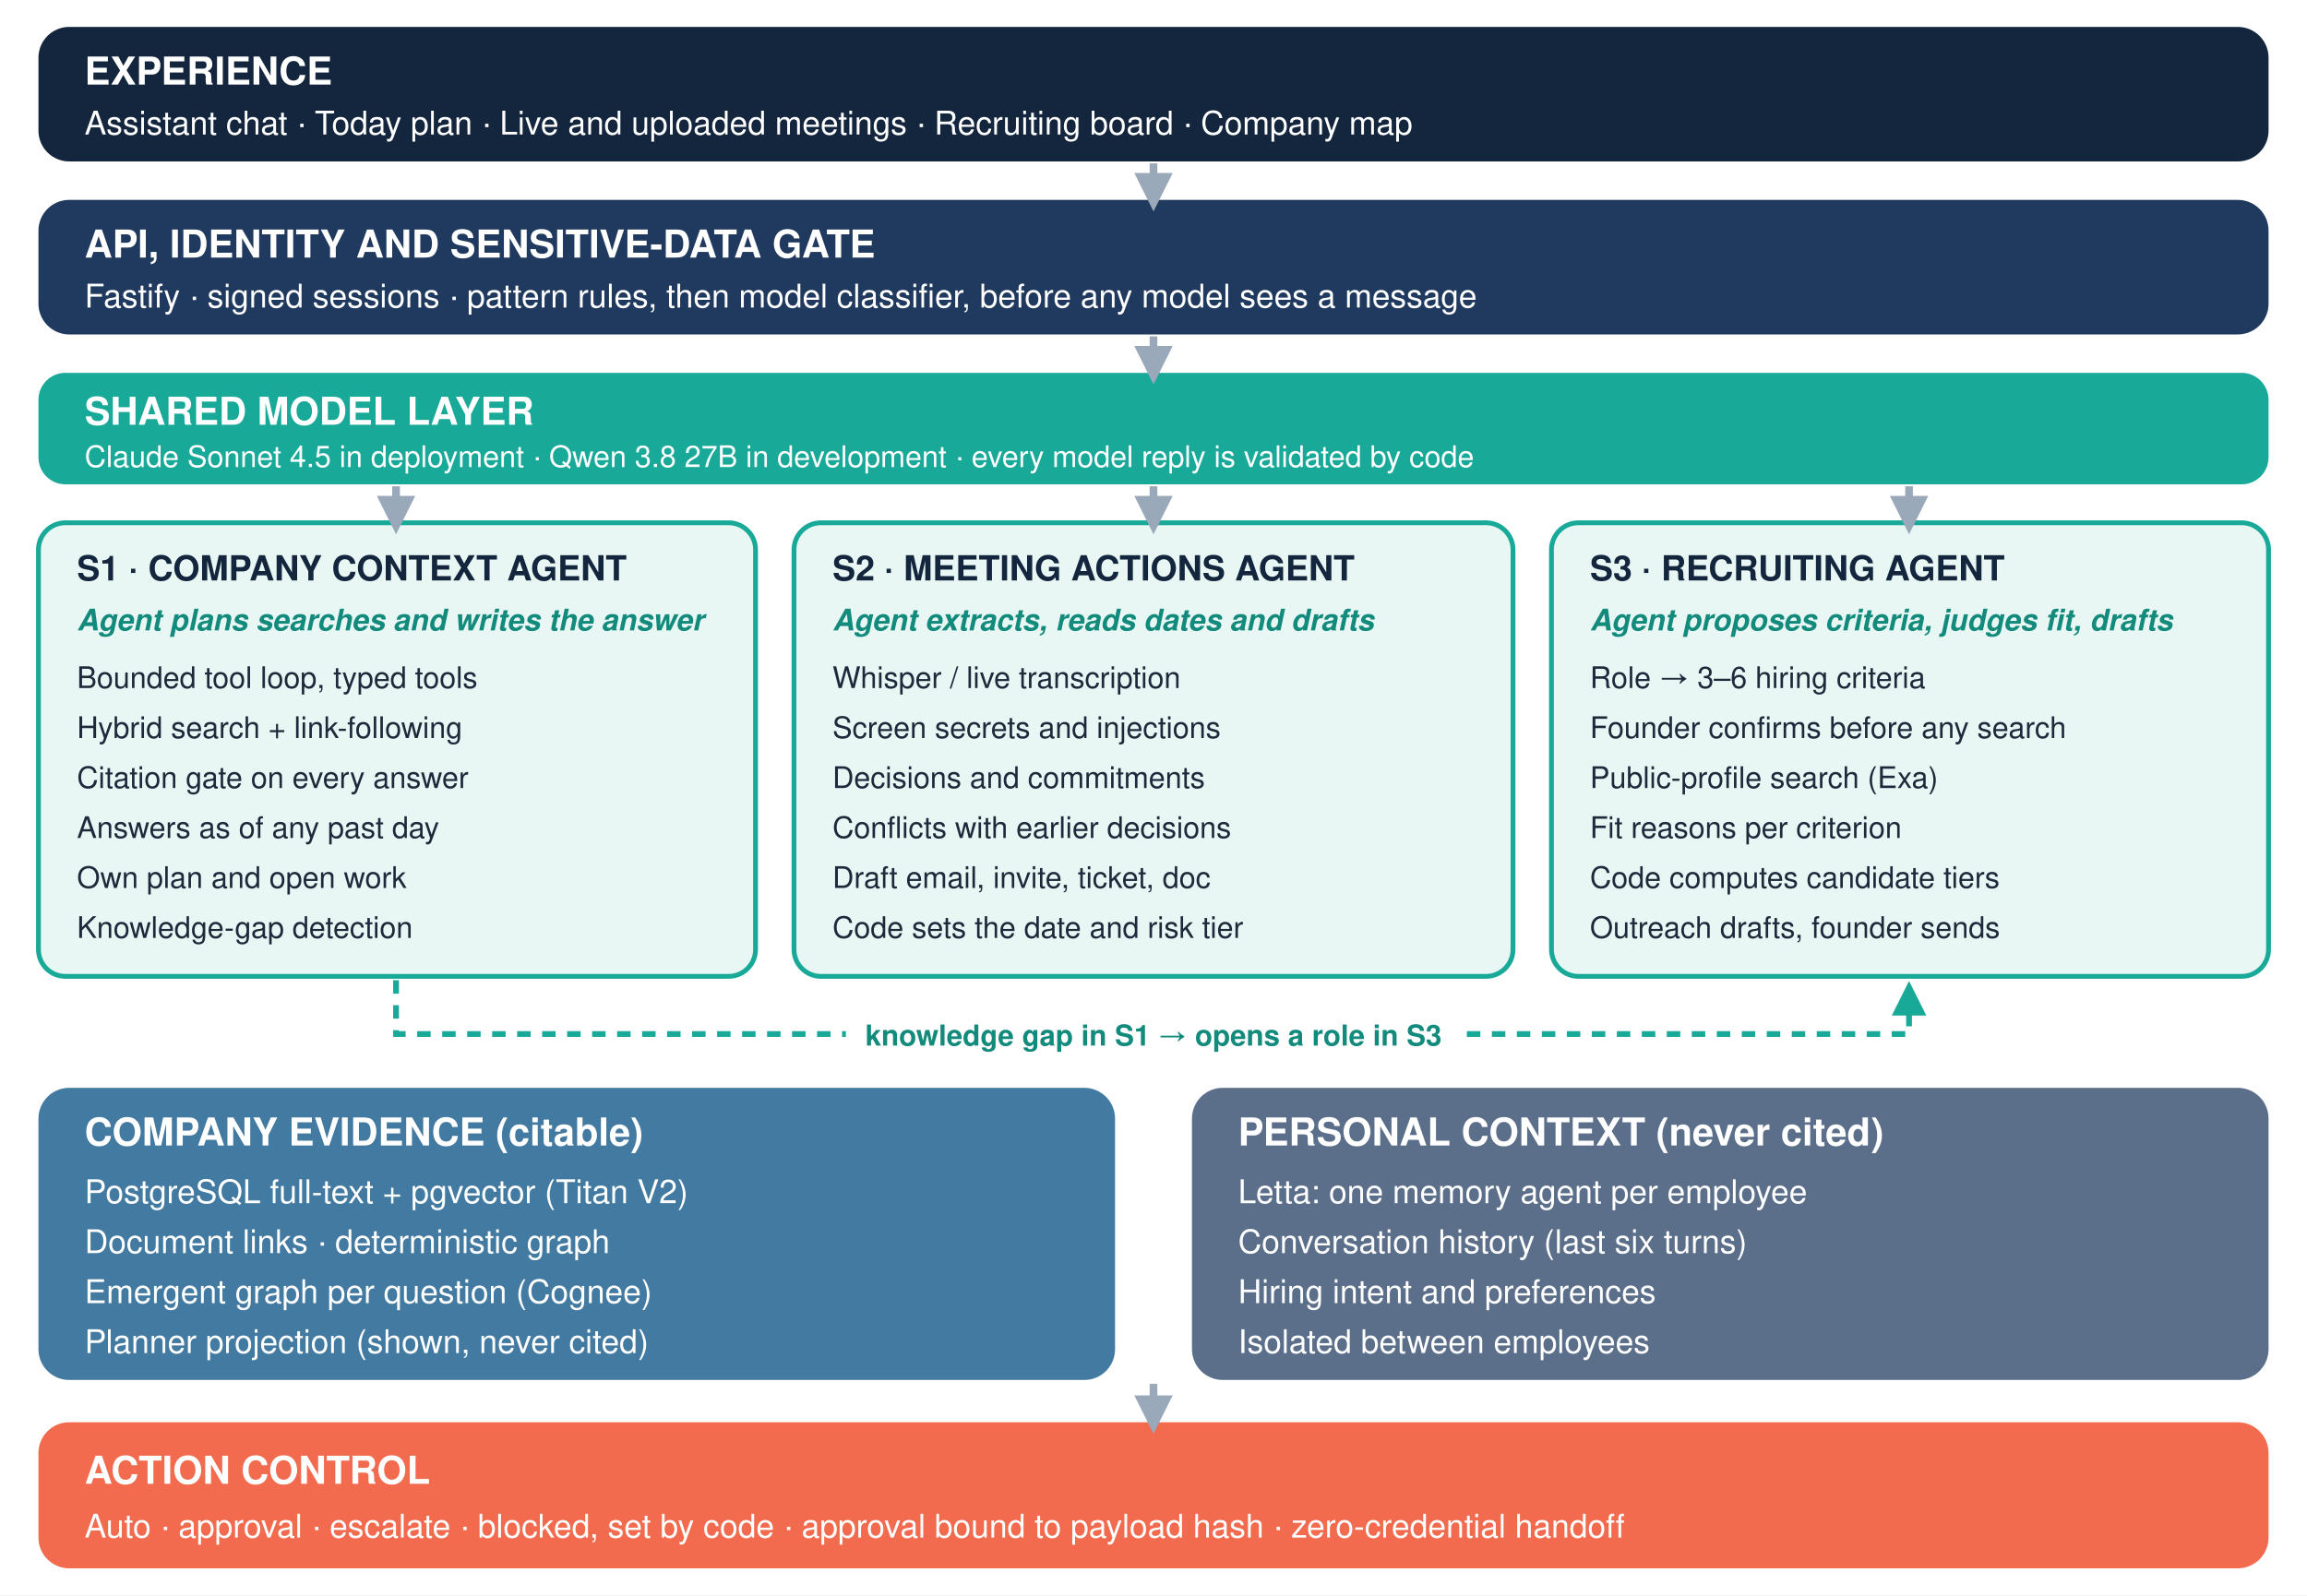
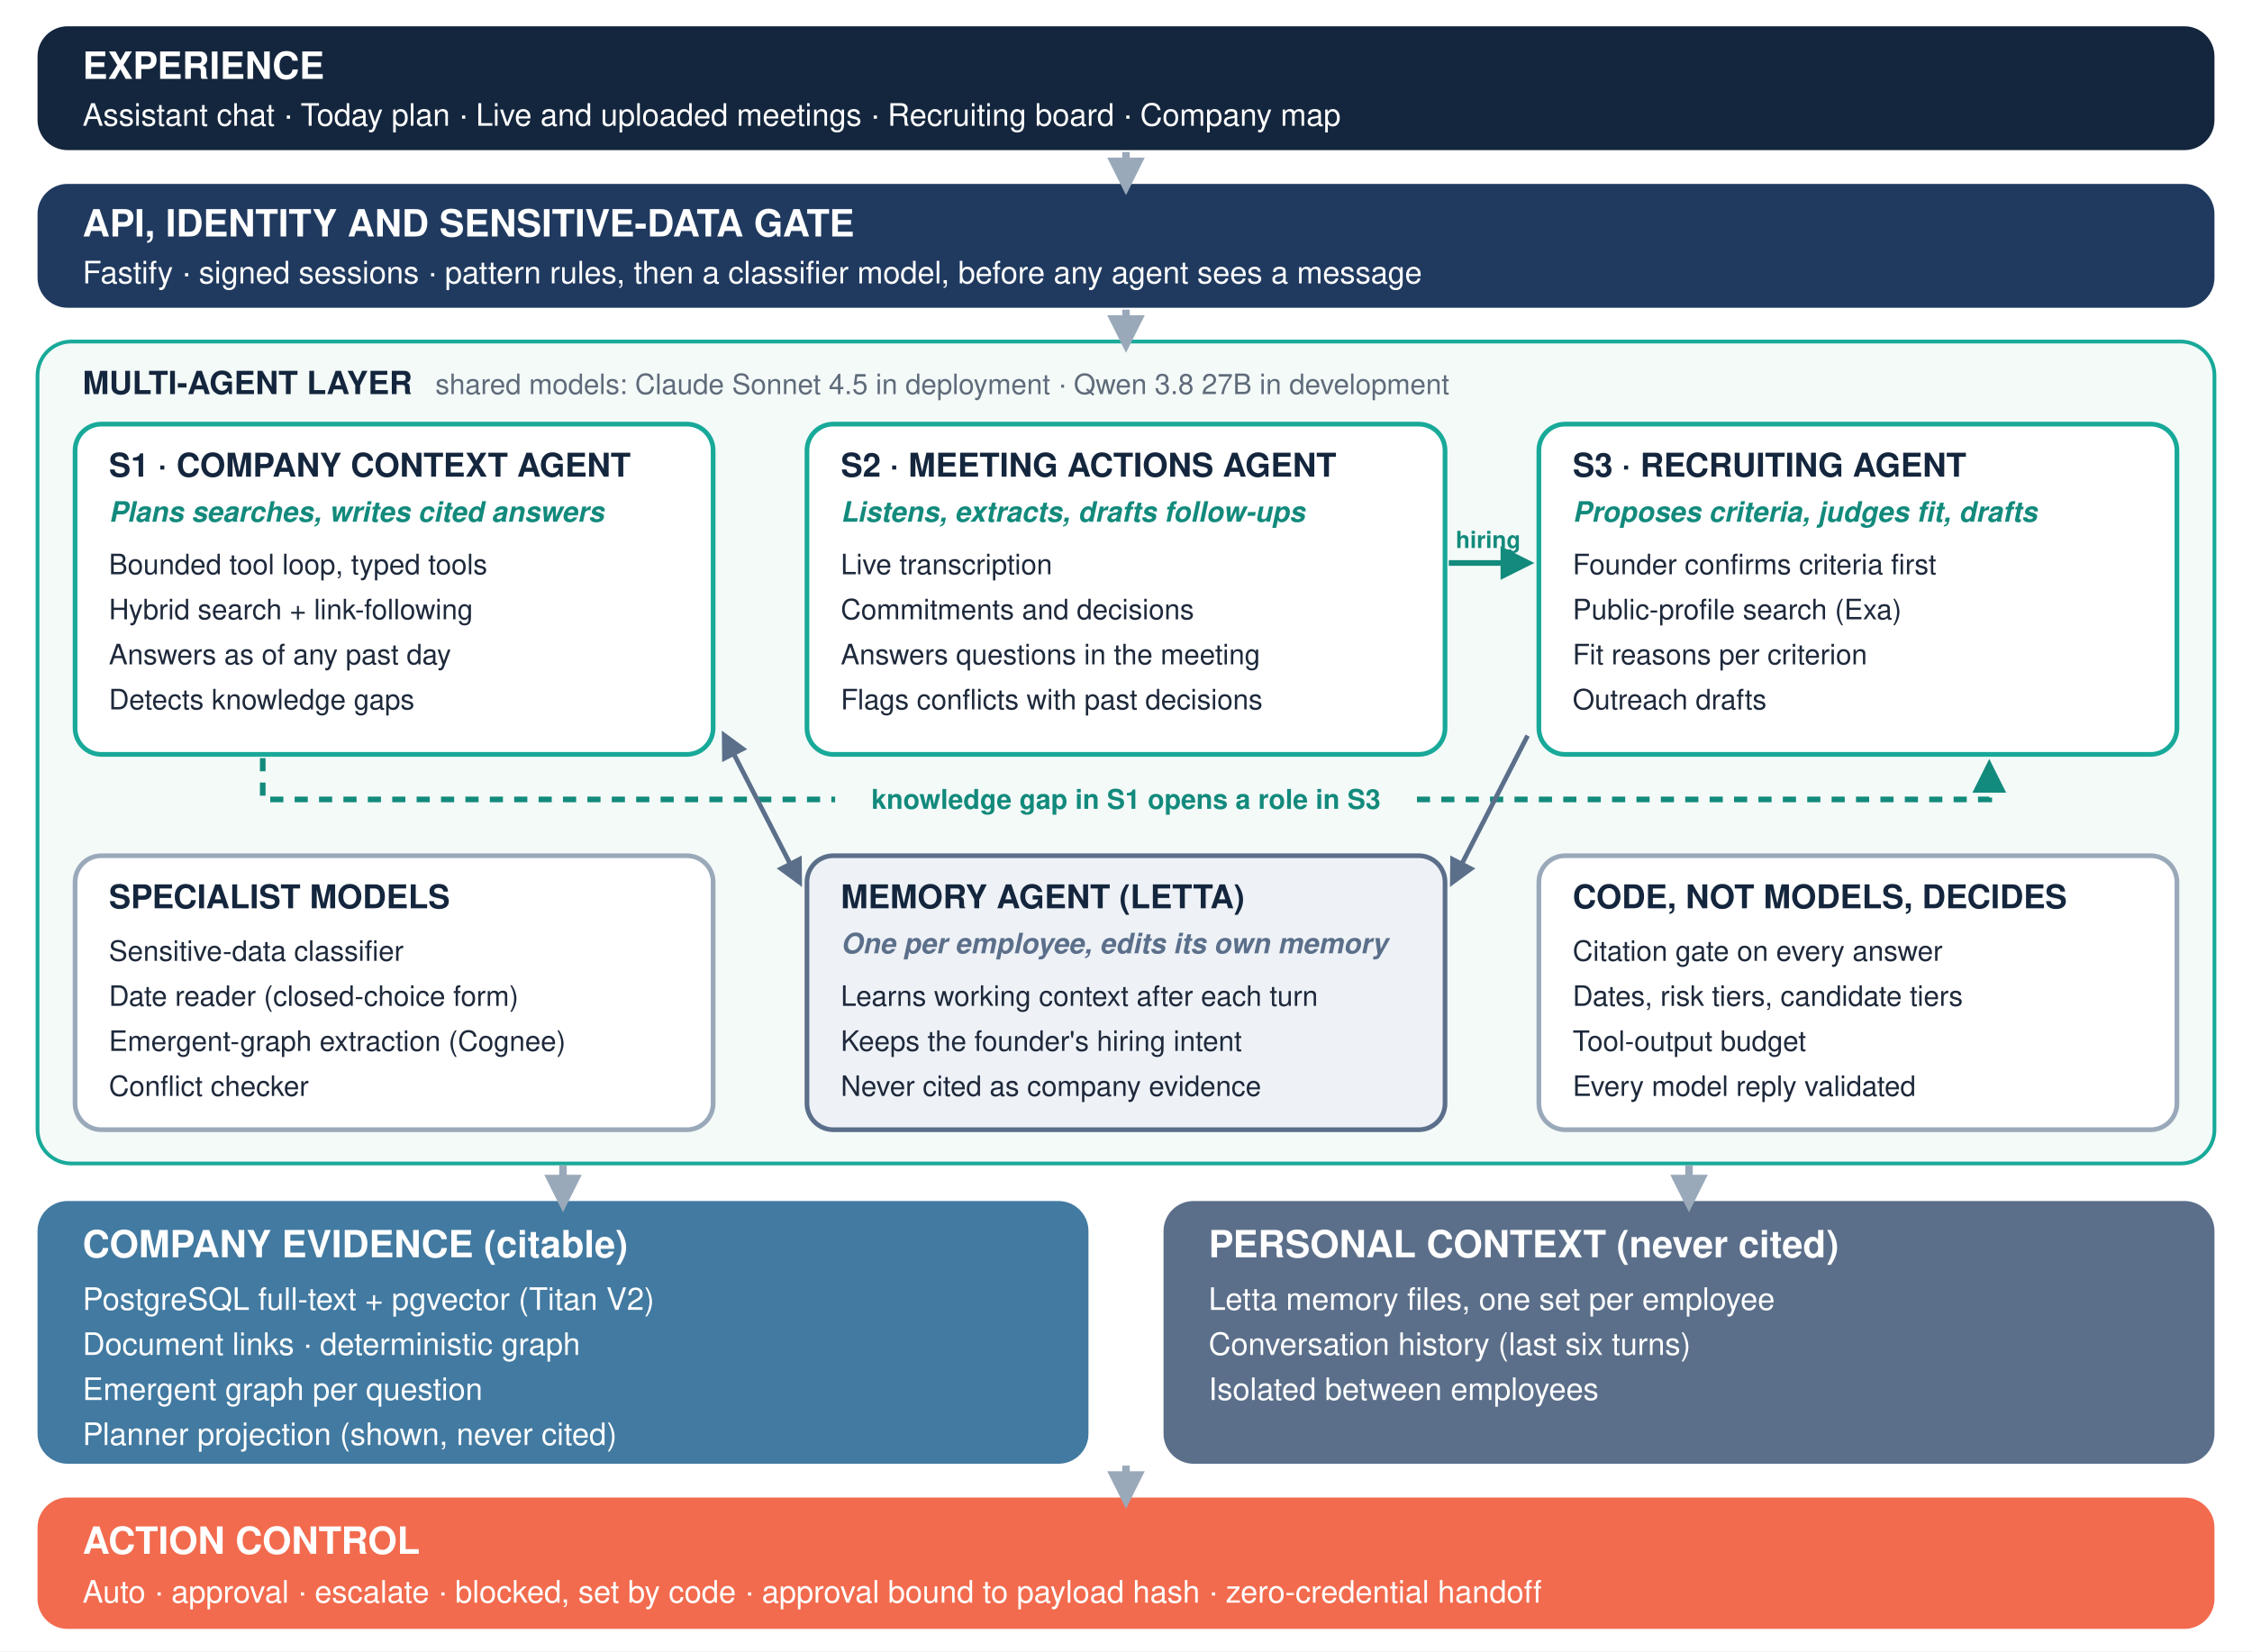
- <svg xmlns="http://www.w3.org/2000/svg" viewBox="0 0 1200 830" role="img" aria-label="Kaki layered architecture with its three agent modules">
+ <svg xmlns="http://www.w3.org/2000/svg" viewBox="0 0 1200 880" role="img" aria-label="Kaki multi-agent architecture">
  <rect width="100%" height="100%" fill="#ffffff" />
  <defs>
    <marker id="a1" viewBox="0 0 10 10" refX="5" refY="5" markerWidth="5" markerHeight="5" orient="auto">
      <path d="M0,0 L10,5 L0,10 z" fill="#9aa9ba" />
    </marker>
    <marker id="a3" viewBox="0 0 10 10" refX="8" refY="5" markerWidth="6" markerHeight="6" orient="auto">
-       <path d="M0,0 L10,5 L0,10 z" fill="#18a999" />
+       <path d="M0,0 L10,5 L0,10 z" fill="#128a7c" />
+     </marker>
+     <marker id="a4" viewBox="0 0 10 10" refX="8" refY="5" markerWidth="6" markerHeight="6" orient="auto-start-reverse">
+       <path d="M0,0 L10,5 L0,10 z" fill="#5b6f8a" />
    </marker>
  </defs>
  <style>
    .t{font:700 20px Helvetica,Arial,sans-serif;fill:#fff}
-     .d{font:17px Helvetica,Arial,sans-serif;fill:#fff}
-     .mt{font:700 18px Helvetica,Arial,sans-serif;fill:#14263d}
-     .ag{font:italic 600 15.5px Helvetica,Arial,sans-serif;fill:#128a7c}
-     .ml{font:15.5px Helvetica,Arial,sans-serif;fill:#1e293b}
-     .lane{font:600 15px Helvetica,Arial,sans-serif;fill:#128a7c}
+     .d{font:16.5px Helvetica,Arial,sans-serif;fill:#fff}
+     .band{font:700 17px Helvetica,Arial,sans-serif;fill:#14263d}
+     .bands{font:15px Helvetica,Arial,sans-serif;fill:#5f6b7a}
+     .mt{font:700 17.5px Helvetica,Arial,sans-serif;fill:#14263d}
+     .ag{font:italic 600 15px Helvetica,Arial,sans-serif;fill:#128a7c}
+     .ml{font:15px Helvetica,Arial,sans-serif;fill:#1e293b}
+     .lk{font:600 14.5px Helvetica,Arial,sans-serif;fill:#128a7c}
+     .lm{font:600 14.5px Helvetica,Arial,sans-serif;fill:#5b6f8a}
  </style>
-   <rect x="20" y="14" width="1160" height="70" rx="16" fill="#14263d" />
-   <text x="44" y="44" class="t">EXPERIENCE</text>
-   <text x="44" y="70" class="d">Assistant chat · Today plan · Live and uploaded meetings · Recruiting board · Company map</text>
-   <rect x="20" y="104" width="1160" height="70" rx="16" fill="#203a5f" />
-   <text x="44" y="134" class="t">API, IDENTITY AND SENSITIVE-DATA GATE</text>
-   <text x="44" y="160" class="d">Fastify · signed sessions · pattern rules, then model classifier, before any model sees a message</text>
-   <rect x="20" y="194" width="1160" height="58" rx="14" fill="#18a999" />
-   <text x="44" y="221" class="t">SHARED MODEL LAYER</text>
-   <text x="44" y="243" class="d" style="font-size:15.5px">Claude Sonnet 4.5 in deployment · Qwen 3.8 27B in development · every model reply is validated by code</text>
-   <g stroke="#18a999" stroke-width="2.5">
-     <rect x="20" y="272" width="373" height="236" rx="14" fill="#e8f7f4" />
-     <rect x="413" y="272" width="374" height="236" rx="14" fill="#e8f7f4" />
-     <rect x="807" y="272" width="373" height="236" rx="14" fill="#e8f7f4" />
+   <rect x="20" y="14" width="1160" height="66" rx="16" fill="#14263d" />
+   <text x="44" y="42" class="t">EXPERIENCE</text>
+   <text x="44" y="67" class="d">Assistant chat · Today plan · Live and uploaded meetings · Recruiting board · Company map</text>
+   <rect x="20" y="98" width="1160" height="66" rx="16" fill="#203a5f" />
+   <text x="44" y="126" class="t">API, IDENTITY AND SENSITIVE-DATA GATE</text>
+   <text x="44" y="151" class="d">Fastify · signed sessions · pattern rules, then a classifier model, before any agent sees a message</text>
+   <rect x="20" y="182" width="1160" height="438" rx="18" fill="#f3faf8" stroke="#18a999" stroke-width="2" />
+   <text x="44" y="210" class="band">MULTI-AGENT LAYER</text>
+   <text x="232" y="210" class="bands">shared models: Claude Sonnet 4.5 in deployment · Qwen 3.8 27B in development</text>
+   <g stroke="#18a999" stroke-width="2.5" fill="#ffffff">
+     <rect x="40" y="226" width="340" height="176" rx="14" />
+     <rect x="430" y="226" width="340" height="176" rx="14" />
+     <rect x="820" y="226" width="340" height="176" rx="14" />
  </g>
-   <text x="40" y="302" class="mt">S1 · COMPANY CONTEXT AGENT</text>
-   <text x="40" y="328" class="ag">Agent plans searches and writes the answer</text>
-   <text x="40" y="358" class="ml">Bounded tool loop, typed tools</text>
-   <text x="40" y="384" class="ml">Hybrid search + link-following</text>
-   <text x="40" y="410" class="ml">Citation gate on every answer</text>
-   <text x="40" y="436" class="ml">Answers as of any past day</text>
-   <text x="40" y="462" class="ml">Own plan and open work</text>
-   <text x="40" y="488" class="ml">Knowledge-gap detection</text>
-   <text x="433" y="302" class="mt">S2 · MEETING ACTIONS AGENT</text>
-   <text x="433" y="328" class="ag">Agent extracts, reads dates and drafts</text>
-   <text x="433" y="358" class="ml">Whisper / live transcription</text>
-   <text x="433" y="384" class="ml">Screen secrets and injections</text>
-   <text x="433" y="410" class="ml">Decisions and commitments</text>
-   <text x="433" y="436" class="ml">Conflicts with earlier decisions</text>
-   <text x="433" y="462" class="ml">Draft email, invite, ticket, doc</text>
-   <text x="433" y="488" class="ml">Code sets the date and risk tier</text>
-   <text x="827" y="302" class="mt">S3 · RECRUITING AGENT</text>
-   <text x="827" y="328" class="ag">Agent proposes criteria, judges fit, drafts</text>
-   <text x="827" y="358" class="ml">Role → 3–6 hiring criteria</text>
-   <text x="827" y="384" class="ml">Founder confirms before any search</text>
-   <text x="827" y="410" class="ml">Public-profile search (Exa)</text>
-   <text x="827" y="436" class="ml">Fit reasons per criterion</text>
-   <text x="827" y="462" class="ml">Code computes candidate tiers</text>
-   <text x="827" y="488" class="ml">Outreach drafts, founder sends</text>
-   <path d="M 206 510 L 206 538 L 993 538 L 993 514" fill="none" stroke="#18a999" stroke-width="3" stroke-dasharray="7 6" marker-end="url(#a3)" />
-   <rect x="440" y="526" width="320" height="24" fill="#fff" />
-   <text x="600" y="544" class="lane" text-anchor="middle">knowledge gap in S1 → opens a role in S3</text>
-   <rect x="20" y="566" width="560" height="152" rx="16" fill="#427aa1" />
-   <text x="44" y="596" class="t">COMPANY EVIDENCE (citable)</text>
-   <text x="44" y="626" class="d">PostgreSQL full-text + pgvector (Titan V2)</text>
-   <text x="44" y="652" class="d">Document links · deterministic graph</text>
-   <text x="44" y="678" class="d">Emergent graph per question (Cognee)</text>
-   <text x="44" y="704" class="d">Planner projection (shown, never cited)</text>
-   <rect x="620" y="566" width="560" height="152" rx="16" fill="#5b6f8a" />
-   <text x="644" y="596" class="t">PERSONAL CONTEXT (never cited)</text>
-   <text x="644" y="626" class="d">Letta: one memory agent per employee</text>
-   <text x="644" y="652" class="d">Conversation history (last six turns)</text>
-   <text x="644" y="678" class="d">Hiring intent and preferences</text>
-   <text x="644" y="704" class="d">Isolated between employees</text>
-   <rect x="20" y="740" width="1160" height="76" rx="16" fill="#f26b4e" />
-   <text x="44" y="772" class="t">ACTION CONTROL</text>
-   <text x="44" y="800" class="d">Auto · approval · escalate · blocked, set by code · approval bound to payload hash · zero-credential handoff</text>
-   <line x1="600" y1="85" x2="600" y2="100" stroke="#9aa9ba" stroke-width="4" marker-end="url(#a1)" />
-   <line x1="600" y1="175" x2="600" y2="190" stroke="#9aa9ba" stroke-width="4" marker-end="url(#a1)" />
-   <line x1="206" y1="253" x2="206" y2="268" stroke="#9aa9ba" stroke-width="4" marker-end="url(#a1)" />
-   <line x1="600" y1="253" x2="600" y2="268" stroke="#9aa9ba" stroke-width="4" marker-end="url(#a1)" />
-   <line x1="993" y1="253" x2="993" y2="268" stroke="#9aa9ba" stroke-width="4" marker-end="url(#a1)" />
-   <line x1="600" y1="720" x2="600" y2="736" stroke="#9aa9ba" stroke-width="4" marker-end="url(#a1)" />
+   <text x="58" y="254" class="mt">S1 · COMPANY CONTEXT AGENT</text>
+   <text x="58" y="278" class="ag">Plans searches, writes cited answers</text>
+   <text x="58" y="306" class="ml">Bounded tool loop, typed tools</text>
+   <text x="58" y="330" class="ml">Hybrid search + link-following</text>
+   <text x="58" y="354" class="ml">Answers as of any past day</text>
+   <text x="58" y="378" class="ml">Detects knowledge gaps</text>
+   <text x="448" y="254" class="mt">S2 · MEETING ACTIONS AGENT</text>
+   <text x="448" y="278" class="ag">Listens, extracts, drafts follow-ups</text>
+   <text x="448" y="306" class="ml">Live transcription</text>
+   <text x="448" y="330" class="ml">Commitments and decisions</text>
+   <text x="448" y="354" class="ml">Answers questions in the meeting</text>
+   <text x="448" y="378" class="ml">Flags conflicts with past decisions</text>
+   <text x="838" y="254" class="mt">S3 · RECRUITING AGENT</text>
+   <text x="838" y="278" class="ag">Proposes criteria, judges fit, drafts</text>
+   <text x="838" y="306" class="ml">Founder confirms criteria first</text>
+   <text x="838" y="330" class="ml">Public-profile search (Exa)</text>
+   <text x="838" y="354" class="ml">Fit reasons per criterion</text>
+   <text x="838" y="378" class="ml">Outreach drafts</text>
+   <line x1="772" y1="300" x2="814" y2="300" stroke="#128a7c" stroke-width="3" marker-end="url(#a3)" />
+   <text x="793" y="292" class="lk" text-anchor="middle" style="font-size:12.5px">hiring</text>
+   <path d="M 140 404 L 140 426 L 1060 426 L 1060 408" fill="none" stroke="#128a7c" stroke-width="3" stroke-dasharray="7 6" marker-end="url(#a3)" />
+   <rect x="445" y="415" width="310" height="22" fill="#f3faf8" />
+   <text x="600" y="431" class="lk" text-anchor="middle">knowledge gap in S1 opens a role in S3</text>
+   <g stroke-width="2.5">
+     <rect x="40" y="456" width="340" height="146" rx="14" fill="#ffffff" stroke="#9aa9ba" />
+     <rect x="430" y="456" width="340" height="146" rx="14" fill="#eef2f7" stroke="#5b6f8a" />
+     <rect x="820" y="456" width="340" height="146" rx="14" fill="#ffffff" stroke="#9aa9ba" />
+   </g>
+   <text x="58" y="484" class="mt">SPECIALIST MODELS</text>
+   <text x="58" y="512" class="ml">Sensitive-data classifier</text>
+   <text x="58" y="536" class="ml">Date reader (closed-choice form)</text>
+   <text x="58" y="560" class="ml">Emergent-graph extraction (Cognee)</text>
+   <text x="58" y="584" class="ml">Conflict checker</text>
+   <text x="448" y="484" class="mt">MEMORY AGENT (LETTA)</text>
+   <text x="448" y="508" class="ag" style="fill:#5b6f8a">One per employee, edits its own memory</text>
+   <text x="448" y="536" class="ml">Learns working context after each turn</text>
+   <text x="448" y="560" class="ml">Keeps the founder's hiring intent</text>
+   <text x="448" y="584" class="ml">Never cited as company evidence</text>
+   <text x="838" y="484" class="mt">CODE, NOT MODELS, DECIDES</text>
+   <text x="838" y="512" class="ml">Citation gate on every answer</text>
+   <text x="838" y="536" class="ml">Dates, risk tiers, candidate tiers</text>
+   <text x="838" y="560" class="ml">Tool-output budget</text>
+   <text x="838" y="584" class="ml">Every model reply validated</text>
+   <line x1="386" y1="392" x2="426" y2="470" stroke="#5b6f8a" stroke-width="2.5" marker-start="url(#a4)" marker-end="url(#a4)" />
+   <line x1="814" y1="392" x2="774" y2="470" stroke="#5b6f8a" stroke-width="2.5" marker-end="url(#a4)" />
+   <rect x="20" y="640" width="560" height="140" rx="16" fill="#427aa1" />
+   <text x="44" y="670" class="t">COMPANY EVIDENCE (citable)</text>
+   <text x="44" y="698" class="d">PostgreSQL full-text + pgvector (Titan V2)</text>
+   <text x="44" y="722" class="d">Document links · deterministic graph</text>
+   <text x="44" y="746" class="d">Emergent graph per question</text>
+   <text x="44" y="770" class="d">Planner projection (shown, never cited)</text>
+   <rect x="620" y="640" width="560" height="140" rx="16" fill="#5b6f8a" />
+   <text x="644" y="670" class="t">PERSONAL CONTEXT (never cited)</text>
+   <text x="644" y="698" class="d">Letta memory files, one set per employee</text>
+   <text x="644" y="722" class="d">Conversation history (last six turns)</text>
+   <text x="644" y="746" class="d">Isolated between employees</text>
+   <rect x="20" y="798" width="1160" height="70" rx="16" fill="#f26b4e" />
+   <text x="44" y="828" class="t">ACTION CONTROL</text>
+   <text x="44" y="854" class="d">Auto · approval · escalate · blocked, set by code · approval bound to payload hash · zero-credential handoff</text>
+   <line x1="600" y1="81" x2="600" y2="94" stroke="#9aa9ba" stroke-width="4" marker-end="url(#a1)" />
+   <line x1="600" y1="165" x2="600" y2="178" stroke="#9aa9ba" stroke-width="4" marker-end="url(#a1)" />
+   <line x1="300" y1="621" x2="300" y2="636" stroke="#9aa9ba" stroke-width="4" marker-end="url(#a1)" />
+   <line x1="900" y1="621" x2="900" y2="636" stroke="#9aa9ba" stroke-width="4" marker-end="url(#a1)" />
+   <line x1="600" y1="781" x2="600" y2="794" stroke="#9aa9ba" stroke-width="4" marker-end="url(#a1)" />
</svg>
